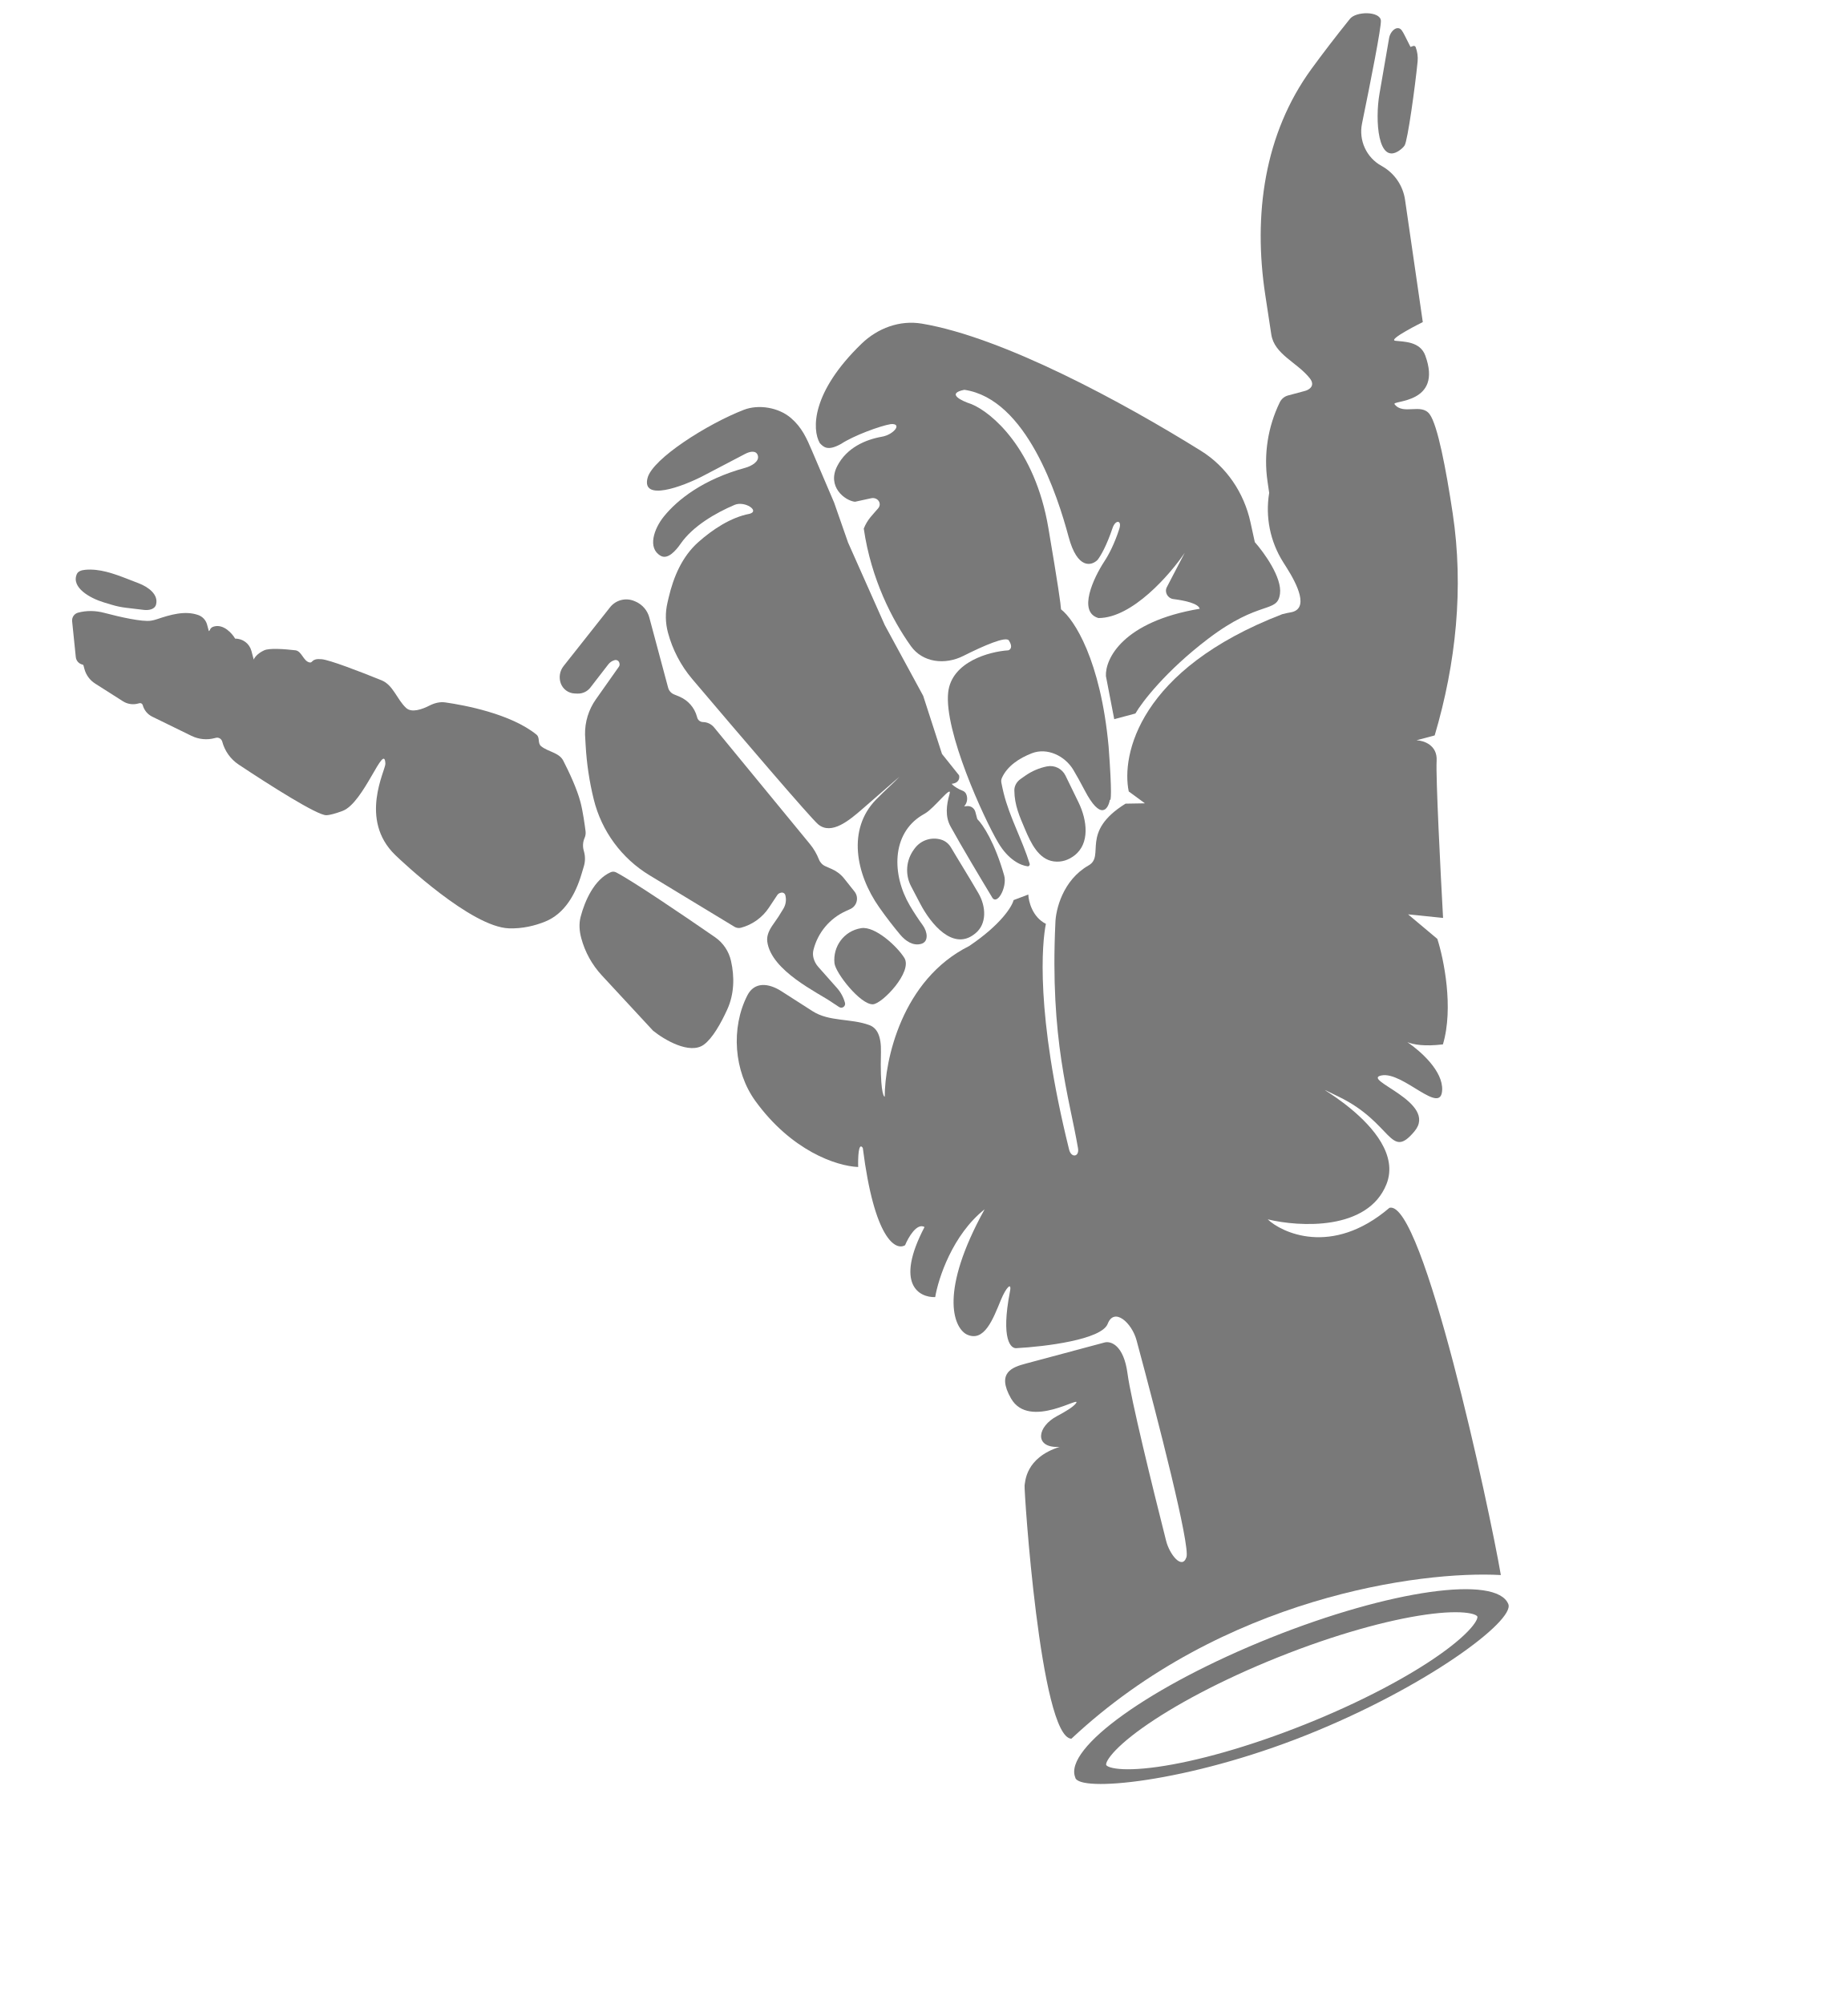
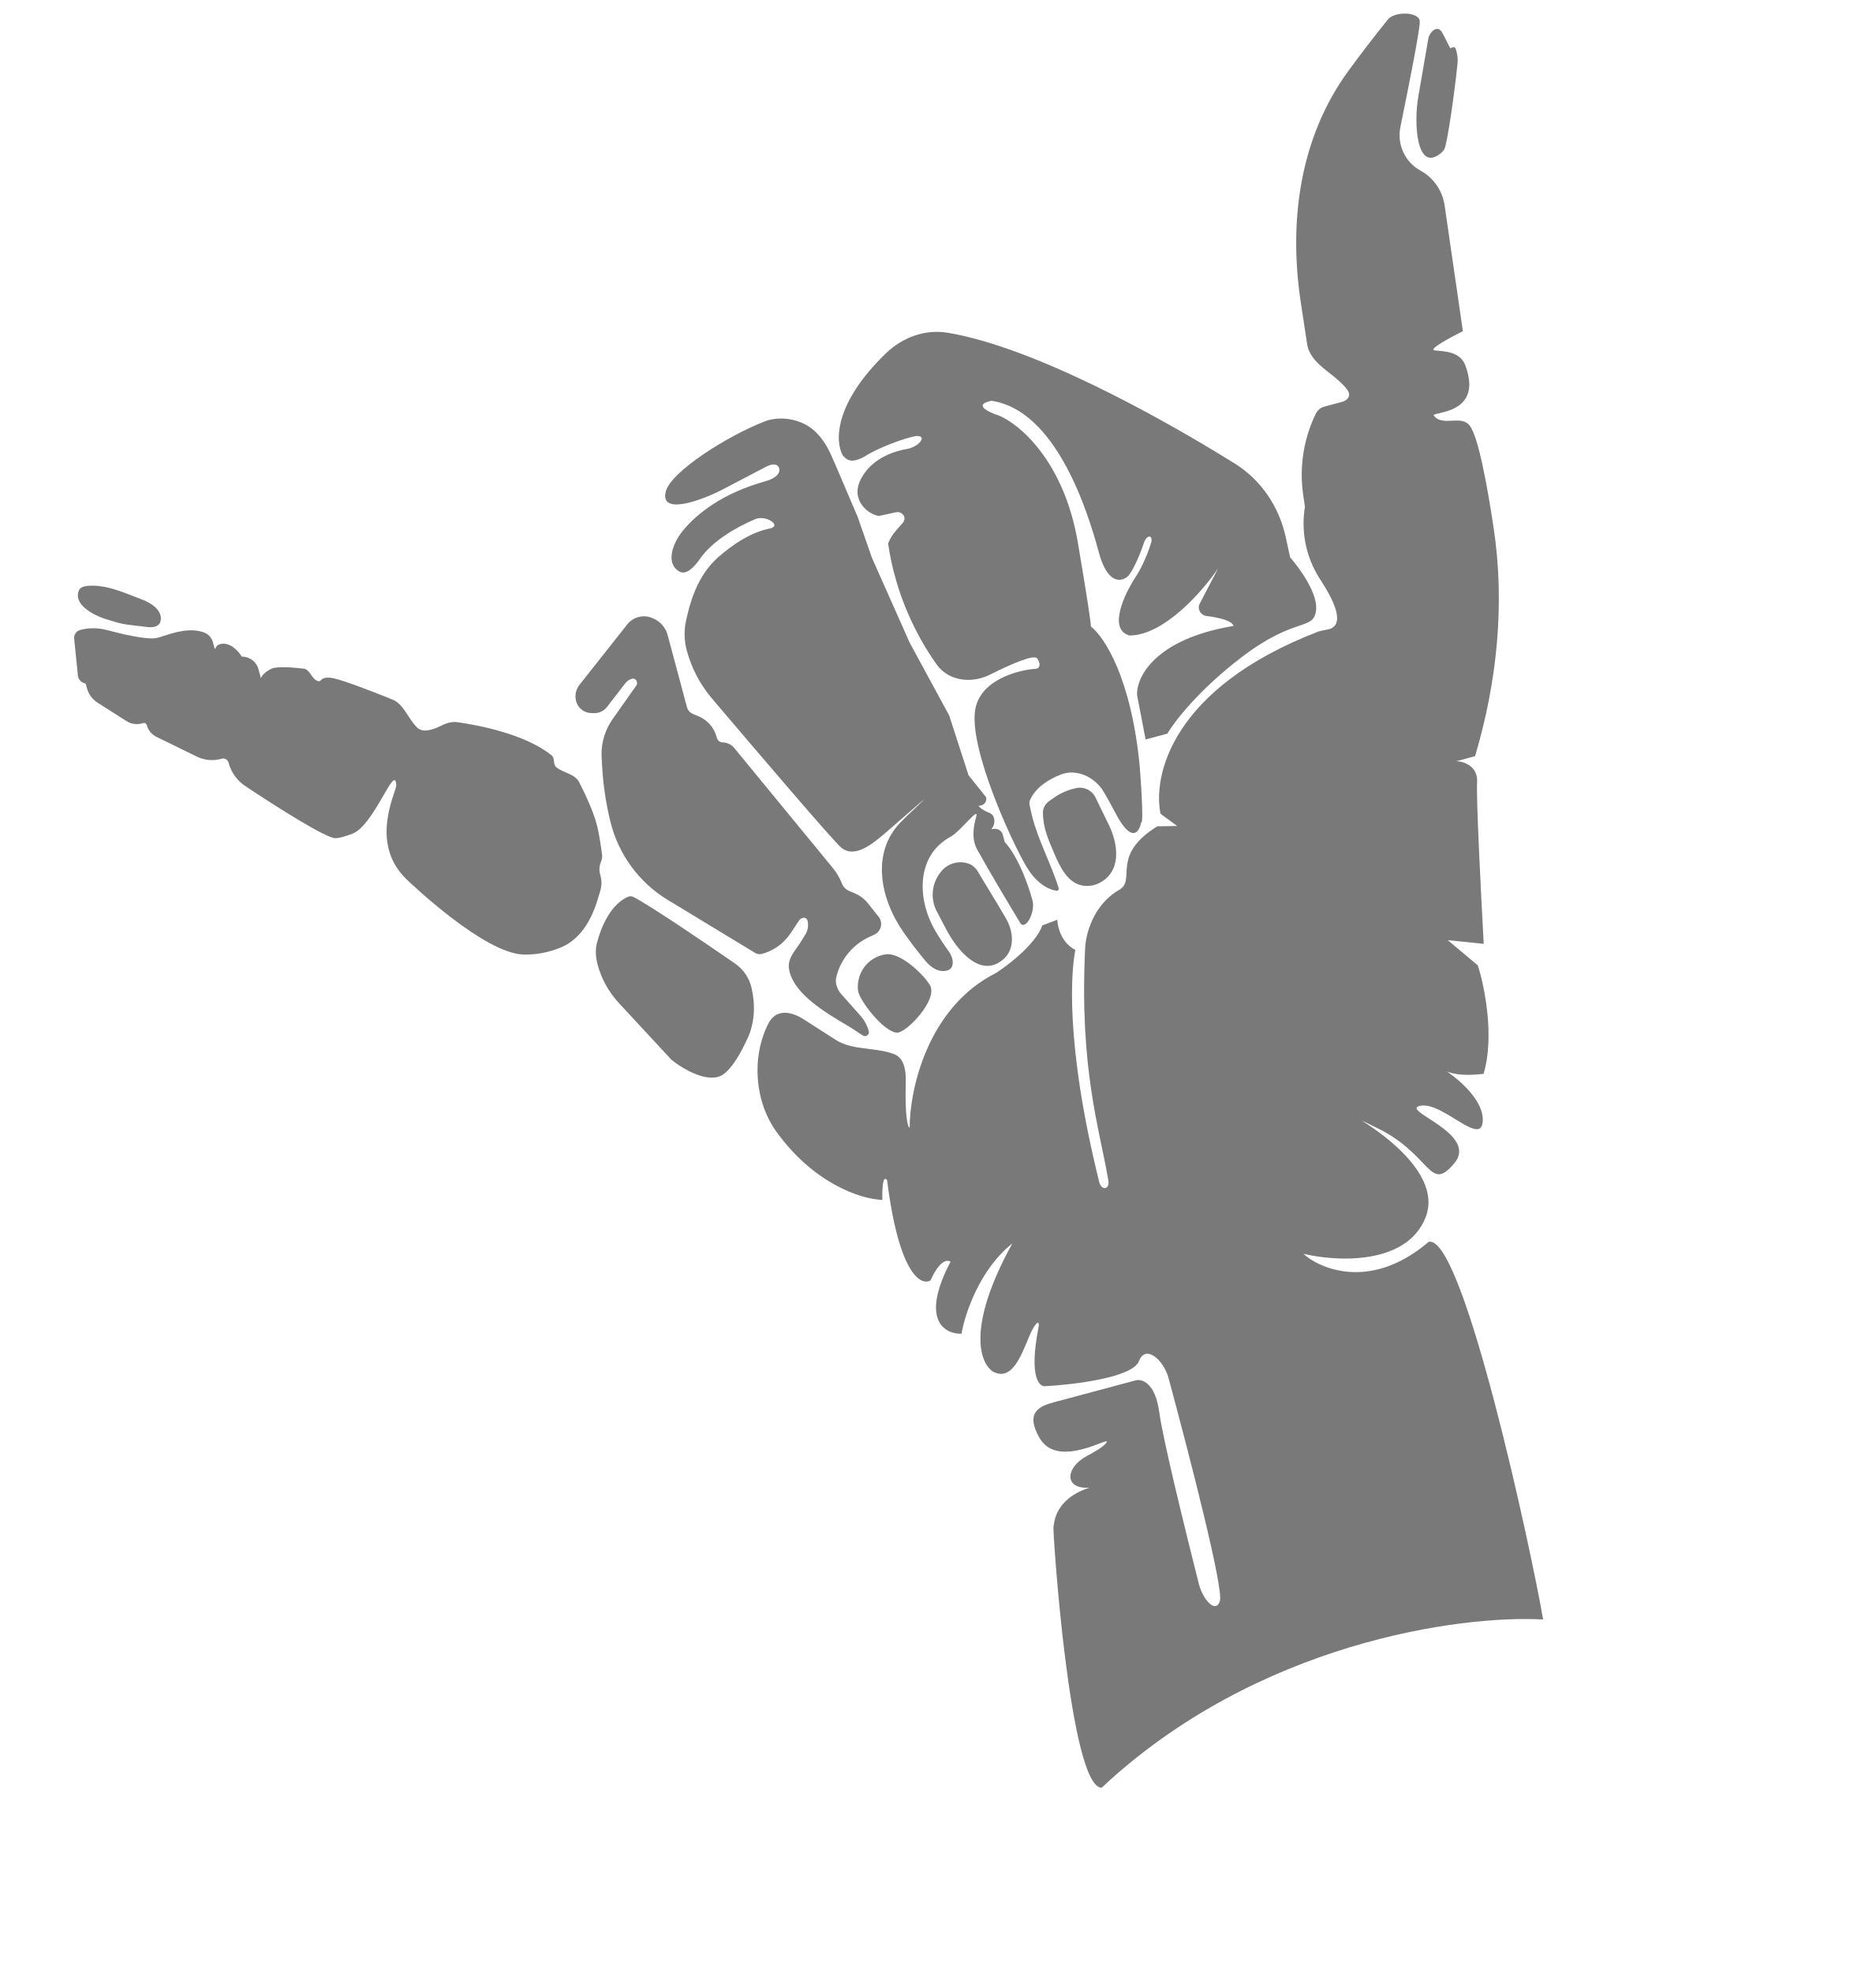
- <svg xmlns="http://www.w3.org/2000/svg" width="236" height="256" viewBox="0 0 236 256" fill="none">
+ <svg xmlns="http://www.w3.org/2000/svg" width="233" height="245" viewBox="0 0 233 245" fill="none">
  <path d="M134.588 110.04C135.6 110.177 136.475 109.854 137.209 109.298C139.233 107.766 138.862 104.779 137.751 102.497L136.085 99.074C135.654 98.191 134.681 97.709 133.717 97.904C132.724 98.105 131.783 98.509 130.953 99.09L130.353 99.511C129.873 99.848 129.55 100.378 129.555 100.963C129.57 102.861 130.229 104.303 130.91 105.912C131.67 107.71 132.654 109.778 134.588 110.04Z" fill="#797979" />
  <path d="M177.422 4.857C177.097 6.785 176.618 9.551 176.193 11.968C175.602 15.326 175.973 21.177 178.755 19.206C179.052 18.996 179.283 18.762 179.402 18.579C179.791 17.983 180.762 10.932 181.062 7.855C181.122 7.233 181.029 6.613 180.816 6.026C180.768 5.895 180.622 5.827 180.491 5.875L180.165 5.994C180.188 6.056 180.073 5.857 179.429 4.559C179.295 4.288 179.171 4.073 179.053 3.902C178.519 3.132 177.579 3.934 177.422 4.857Z" fill="#797979" />
  <path d="M164.348 72.538L163.892 71.817C162.23 69.186 161.594 66.035 162.104 62.964L161.888 61.478C161.386 58.032 161.934 54.516 163.461 51.387C163.67 50.958 164.055 50.641 164.516 50.517L166.688 49.935C167.203 49.797 168.045 49.282 167.291 48.324C165.696 46.297 162.762 45.281 162.374 42.731L161.602 37.664C160.052 27.491 161.449 17.095 167.519 8.785C168.938 6.841 170.557 4.722 172.389 2.445C173.148 1.414 176.252 1.41 176.37 2.621C176.445 3.397 175.072 10.37 173.961 15.784C173.519 17.94 174.527 20.134 176.455 21.194C178.08 22.086 179.191 23.689 179.457 25.523L181.723 41.145C181.723 41.145 177.153 43.404 178.222 43.532C179.292 43.66 181.372 43.6 182.037 45.408C184.325 51.627 177.72 51.12 178.116 51.635C179.226 53.079 181.523 51.449 182.6 52.918C183.62 54.309 184.681 59.859 185.543 65.577C186.974 75.071 185.97 84.74 183.242 93.946L180.924 94.567C181.83 94.6 183.612 95.172 183.491 97.192C183.369 99.212 183.989 111.413 184.313 117.261L179.843 116.803L183.582 119.941C184.401 122.482 185.69 128.735 184.294 133.415C181.941 133.698 180.514 133.444 179.761 133.129C181.579 134.384 184.296 136.85 184.198 139.238C184.06 142.587 179.21 136.848 176.454 137.379C173.698 137.911 183.788 140.797 180.649 144.537C177.51 148.276 177.865 143.419 170.969 140.091C164.073 136.763 180.056 143.867 177.076 151.291C174.692 157.23 165.978 156.749 161.919 155.766C163.596 157.387 170.053 160.626 177.466 154.292C181.716 153.153 190.239 192.691 191.692 201.204C181.463 200.632 156.172 204.014 136.84 222.113C132.859 221.937 130.773 190.198 130.863 189.76C130.952 189.322 130.949 186.218 135.34 184.834C135.234 184.837 135.13 184.839 135.028 184.839C132.115 184.856 132.454 182.243 135.03 180.885C136.124 180.308 137.031 179.744 137.381 179.318C138.475 177.99 131.473 182.765 129.123 178.632C127.244 175.327 129.299 174.652 131.037 174.186L141.082 171.494C141.855 171.287 143.522 171.793 144.011 175.471C144.442 178.712 147.166 189.833 148.944 196.849C149.377 198.557 150.972 200.59 151.536 198.92C152.031 197.458 147.945 181.522 145.162 171.21C144.559 168.976 142.309 166.951 141.479 169.111C140.698 171.142 133.426 172.027 129.888 172.216C129.099 172.359 127.813 171.116 128.991 165.003C129.262 163.681 128.507 164.444 127.847 166.037C126.855 168.43 125.715 171.609 123.407 170.433C121.774 169.491 119.958 164.981 125.758 154.483C121.66 157.734 119.843 163.314 119.446 165.698C117.394 165.764 114.248 164.068 118.083 156.746C117.103 156.181 116.019 158.058 115.6 159.068C114.415 159.799 111.677 158.338 110.2 146.643C109.642 145.799 109.575 147.915 109.61 149.079C106.809 148.96 101.077 146.995 96.475 140.642C93.733 136.856 93.328 131.322 95.453 127.158C96.352 125.396 98.145 125.558 99.811 126.626L103.782 129.172C105.914 130.539 108.655 130.072 111.03 130.948C111.975 131.296 112.574 132.27 112.517 134.428C112.399 138.932 112.79 140.083 113 140.096C113.003 135.471 115.165 125.148 123.785 120.85C127.853 118.104 129.263 115.794 129.459 114.982L131.339 114.271C131.37 115.16 131.863 117.154 133.585 118.017C133.101 120.382 132.219 129.39 136.55 146.854C136.824 147.961 137.879 147.799 137.686 146.675C136.564 140.114 134.093 132.808 134.796 117.9C134.833 116.234 135.732 112.432 139.038 110.552C141.194 109.326 137.899 106.302 143.756 102.663L146.23 102.621L144.167 101.104C143.199 96.463 145.457 85.52 163.772 78.459C164.184 78.349 164.539 78.278 164.844 78.226C167.273 77.812 165.663 74.621 164.348 72.538Z" fill="#797979" />
  <path d="M117.528 115.435L116.368 113.221C115.579 111.716 115.718 109.893 116.724 108.525L116.825 108.387C117.599 107.336 118.948 106.884 120.199 107.257C120.736 107.417 121.185 107.787 121.468 108.271C122.264 109.632 123.764 112.029 124.973 114.116C125.947 115.798 126.076 118.031 124.559 119.248C124.455 119.331 124.351 119.409 124.246 119.48C121.668 121.239 118.976 118.199 117.528 115.435Z" fill="#797979" />
  <path d="M109.987 118.568C107.765 118.926 106.374 120.931 106.578 123.023C106.702 124.294 109.91 128.364 111.492 128.293C112.679 128.24 116.596 124.13 115.508 122.371C114.613 120.923 111.78 118.278 109.987 118.568Z" fill="#797979" />
  <path d="M77.922 77.572L71.982 85.086C71.493 85.705 71.355 86.531 71.617 87.275C71.886 88.038 72.594 88.559 73.403 88.589L73.763 88.602C74.402 88.625 75.013 88.339 75.403 87.834L77.692 84.872C77.898 84.606 78.185 84.414 78.51 84.327C78.767 84.259 79.031 84.411 79.1 84.668L79.122 84.751C79.16 84.893 79.133 85.045 79.048 85.165L76.107 89.336C75.18 90.65 74.696 92.224 74.723 93.831L74.802 95.233C74.933 97.556 75.279 99.862 75.837 102.122C76.834 106.165 79.393 109.648 82.954 111.808L93.816 118.395C94.064 118.546 94.362 118.588 94.643 118.513C96.103 118.122 97.37 117.211 98.206 115.952L99.274 114.343C99.365 114.205 99.504 114.105 99.664 114.062L99.759 114.037C99.996 113.973 100.24 114.114 100.304 114.351C100.461 114.94 100.37 115.568 100.053 116.089L100.016 116.149C99.484 117.024 99.311 117.306 98.767 118.061C98.295 118.716 97.895 119.47 97.997 120.271C98.477 124.041 104.57 126.85 106.247 128.033L107.176 128.645C107.555 128.894 108.04 128.544 107.923 128.106C107.735 127.405 107.386 126.757 106.904 126.213L104.502 123.504C104.223 123.189 104.02 122.813 103.911 122.406L103.906 122.388C103.815 122.045 103.812 121.685 103.898 121.341C104.447 119.149 105.965 117.326 108.022 116.39L108.604 116.125C109.467 115.733 109.731 114.634 109.141 113.892L107.813 112.222C107.398 111.7 106.861 111.287 106.25 111.02L105.436 110.663C105.051 110.494 104.749 110.18 104.596 109.788C104.318 109.076 103.928 108.412 103.443 107.821L91.206 92.923C90.857 92.498 90.339 92.248 89.789 92.239C89.44 92.233 89.138 91.997 89.048 91.66L89.02 91.558C88.709 90.398 87.877 89.448 86.768 88.987L86.081 88.701C85.714 88.548 85.438 88.234 85.335 87.85L84.67 85.368L83.635 81.505L82.931 78.878C82.689 77.975 82.049 77.23 81.192 76.854L81.05 76.792C80.501 76.552 79.887 76.505 79.308 76.66C78.76 76.807 78.274 77.127 77.922 77.572Z" fill="#797979" />
  <path d="M78.008 111.417C75.894 112.343 74.698 115.072 74.161 117.114C73.925 118.01 74 118.95 74.24 119.845C74.715 121.618 75.615 123.249 76.862 124.595L83.412 131.668C84.822 132.809 88.092 134.762 89.894 133.451C90.996 132.649 92.077 130.74 92.898 128.93C93.774 126.995 93.835 124.816 93.365 122.744C93.086 121.516 92.361 120.437 91.325 119.721C87.179 116.855 80.808 112.541 78.701 111.446C78.484 111.333 78.232 111.319 78.008 111.417Z" fill="#797979" />
  <path d="M9.681 83.938L9.213 79.365C9.162 78.861 9.484 78.394 9.973 78.263C11.06 77.972 12.204 77.994 13.291 78.282C15.4 78.841 18.174 79.458 19.276 79.29C19.536 79.251 19.794 79.185 20.044 79.101C21.754 78.526 23.621 77.967 25.322 78.569C25.875 78.765 26.297 79.221 26.448 79.788L26.672 80.621C26.865 80.569 26.761 80.183 27.341 80.028C28.577 79.696 29.652 80.927 30.035 81.583C31.004 81.567 31.86 82.212 32.111 83.148L32.408 84.26C32.486 84.032 32.861 83.476 33.747 83.073C34.392 82.779 36.218 82.895 37.719 83.07C38.553 83.168 38.723 84.457 39.545 84.625C39.984 84.714 39.73 84.078 41.091 84.211C42.124 84.311 45.798 85.717 48.733 86.905C50.219 87.507 50.693 89.342 51.868 90.433C52.582 91.096 53.926 90.606 54.838 90.142C55.468 89.821 56.169 89.627 56.869 89.728C59.297 90.076 65.211 91.166 68.515 93.839C69.005 94.235 68.63 94.94 69.122 95.333C70.022 96.051 71.415 96.141 71.939 97.166C72.69 98.63 73.694 100.764 74.142 102.476C74.453 103.667 74.691 105.401 74.791 106.201C74.826 106.486 74.782 106.775 74.667 107.038C74.448 107.537 74.406 108.096 74.547 108.622L74.6 108.823C74.761 109.423 74.752 110.056 74.575 110.652L74.27 111.673C73.504 114.241 72.121 116.715 69.638 117.724C68.314 118.262 66.727 118.648 65.002 118.59C60.197 118.428 51.324 110.04 50.486 109.229C45.791 104.69 49.255 98.379 49.222 97.56C49.108 94.649 46.487 102.572 43.757 103.589C42.906 103.907 42.133 104.131 41.669 104.138C40.518 104.158 34.468 100.321 30.477 97.665C29.444 96.978 28.704 95.932 28.383 94.733C28.286 94.373 27.916 94.159 27.555 94.256L27.434 94.288C26.438 94.555 25.38 94.453 24.453 94L19.444 91.55C18.847 91.258 18.405 90.722 18.233 90.08C18.183 89.892 17.989 89.78 17.8 89.83L17.623 89.878C16.969 90.053 16.271 89.946 15.7 89.582L12.149 87.32C11.477 86.893 10.99 86.229 10.784 85.46L10.662 85.004C10.648 84.951 10.604 84.91 10.55 84.899C10.082 84.803 9.729 84.414 9.681 83.938Z" fill="#797979" />
  <path d="M16.09 77.638L18.377 77.911C19.008 77.986 19.775 77.841 19.933 77.225C20.263 75.943 18.955 74.99 17.72 74.512L16.215 73.929C14.51 73.269 12.702 72.618 10.882 72.789C10.372 72.837 9.966 72.986 9.813 73.336C9.064 75.044 11.481 76.416 13.267 76.954L14.306 77.267C14.889 77.442 15.486 77.567 16.09 77.638Z" fill="#797979" />
  <path d="M85.4 76.352L85.249 77.005C84.957 78.26 84.979 79.567 85.313 80.811C85.899 82.998 86.957 85.026 88.421 86.753C94.444 93.857 103.57 104.542 104.507 105.313C106.214 106.719 108.508 104.768 110.176 103.317L114.883 99.221C114.201 99.964 113.032 100.968 111.872 102.164C108.217 105.932 109.282 111.616 112.3 115.912C113.247 117.26 114.184 118.455 114.964 119.384C115.662 120.217 116.613 120.865 117.66 120.573C118.648 120.297 118.46 119.019 117.855 118.191C117.293 117.422 116.735 116.575 116.208 115.679C113.892 111.742 113.856 106.522 117.757 104.146C117.89 104.065 118.022 103.987 118.153 103.913C119.337 103.24 121.65 100.132 121.275 101.442C120.873 102.848 120.701 104.301 121.408 105.582C122.79 108.085 125.229 112.176 126.637 114.498C127.28 115.912 128.68 113.335 128.256 111.84C127.062 107.626 125.531 105.319 124.821 104.632L124.575 103.712C124.448 103.24 123.999 102.928 123.512 102.975L123.145 103.011L123.218 102.918C123.552 102.492 123.621 101.915 123.397 101.422C123.309 101.229 123.14 101.086 122.942 101.009C122.515 100.845 121.912 100.542 121.544 100.127C122.513 100.033 122.582 99.366 122.496 99.044L120.316 96.316L117.911 88.886L113.005 79.849L108.316 69.304L106.532 64.192L103.752 57.683C103.016 55.96 102.425 54.598 100.999 53.381C99.442 52.053 96.905 51.616 94.996 52.355C90.376 54.143 83.36 58.58 82.71 61.051C81.913 64.079 87.095 62.212 89.868 60.76L95.183 57.977C95.827 57.64 96.61 57.511 96.799 58.212C97.001 58.967 95.954 59.55 95.2 59.755C89.813 61.227 86.547 63.812 84.796 65.973C83.538 67.524 82.651 70.027 84.391 71.005C85.307 71.52 86.341 70.313 86.939 69.45C88.506 67.192 91.447 65.503 93.82 64.497C95.117 63.947 97.099 65.27 95.739 65.635C93.325 66.087 90.99 67.656 89.187 69.257C87.133 71.083 86.022 73.675 85.4 76.352Z" fill="#797979" />
  <path d="M113.785 54.174C112.334 54.425 109.008 55.661 107.425 56.706C105.695 57.667 105.184 57.1 104.707 56.606C103.692 54.837 103.636 50.095 110.044 43.904C112.1 41.917 114.916 40.869 117.736 41.341C128.11 43.078 143.403 51.371 153.383 57.585C156.661 59.625 158.89 62.949 159.715 66.721L160.269 69.254C161.455 70.593 163.76 73.785 163.484 75.846C163.14 78.423 160.973 76.519 154.268 81.628C148.903 85.716 145.865 89.677 145.017 91.146L142.313 91.871L141.25 86.359C141.148 84.177 143.403 79.405 153.232 77.765C153.053 77.096 151.37 76.715 149.869 76.528C149.144 76.437 148.696 75.652 149.033 75.004L151.317 70.618C149.44 73.398 144.608 78.958 140.3 78.953C137.61 78.183 139.68 73.805 141.052 71.712C141.603 70.89 142.372 69.407 142.965 67.542C143.319 66.427 142.47 66.346 142.098 67.455C141.372 69.618 140.624 70.968 140.176 71.533C139.412 72.289 137.606 72.76 136.488 68.587C135.09 63.372 131.146 50.971 123.171 49.795C120.812 50.262 122.791 51.209 124.075 51.624C126.631 52.664 132.174 57.279 133.897 67.418C135.133 74.689 135.491 77.254 135.518 77.839C137.174 79.112 140.57 84.263 141.595 95.376C142.046 101.383 141.891 102.404 141.758 102.164C141.536 103.397 140.581 104.881 138.536 100.957C137.992 99.913 137.512 99.059 137.098 98.362C136.027 96.556 133.758 95.466 131.799 96.222C130.193 96.843 128.632 97.859 127.955 99.399C127.874 99.582 127.861 99.786 127.898 99.981C127.989 100.456 128.085 100.895 128.185 101.301C128.949 104.399 130.564 107.276 131.507 110.324C131.564 110.506 131.437 110.69 131.248 110.666C130.364 110.555 128.799 109.861 127.491 107.643C125.594 104.425 120.557 93.353 121.105 88.444C121.543 84.517 126.402 83.229 128.776 83.076C129.034 83.007 129.409 82.658 128.852 81.813C128.486 81.26 125.728 82.438 123.027 83.795C120.698 84.965 117.85 84.654 116.338 82.531C113.965 79.198 111.259 73.993 110.323 67.523C110.805 66.323 111.46 65.769 112.155 64.945C112.697 64.303 112.084 63.471 111.262 63.649L109.198 64.098C107.919 63.958 105.576 62.17 106.939 59.528C108.146 57.186 110.56 56.149 112.648 55.786C114.149 55.524 115.306 54.076 113.785 54.174Z" fill="#797979" />
-   <path fill-rule="evenodd" clip-rule="evenodd" d="M188.691 206.502C188.685 206.488 188.575 206.21 187.464 206.049C186.341 205.886 184.568 205.911 182.116 206.258C177.241 206.948 170.546 208.784 163.273 211.693C156 214.603 149.887 217.891 145.881 220.754C143.867 222.194 142.565 223.399 141.864 224.291C141.171 225.174 141.283 225.451 141.288 225.465C141.294 225.479 141.404 225.757 142.515 225.918C143.638 226.081 145.411 226.055 147.863 225.709C152.738 225.019 159.433 223.183 166.706 220.273C173.979 217.364 180.092 214.076 184.098 211.212C186.112 209.773 187.414 208.568 188.115 207.675C188.808 206.792 188.696 206.516 188.691 206.502ZM166.92 221.624C182.195 215.513 193.499 207.043 192.648 204.918C191.153 201.179 177.557 203.102 162.281 209.213C147.005 215.324 135.835 223.309 137.331 227.048C137.639 228.996 151.644 227.735 166.92 221.624Z" fill="#797979" />
</svg>
